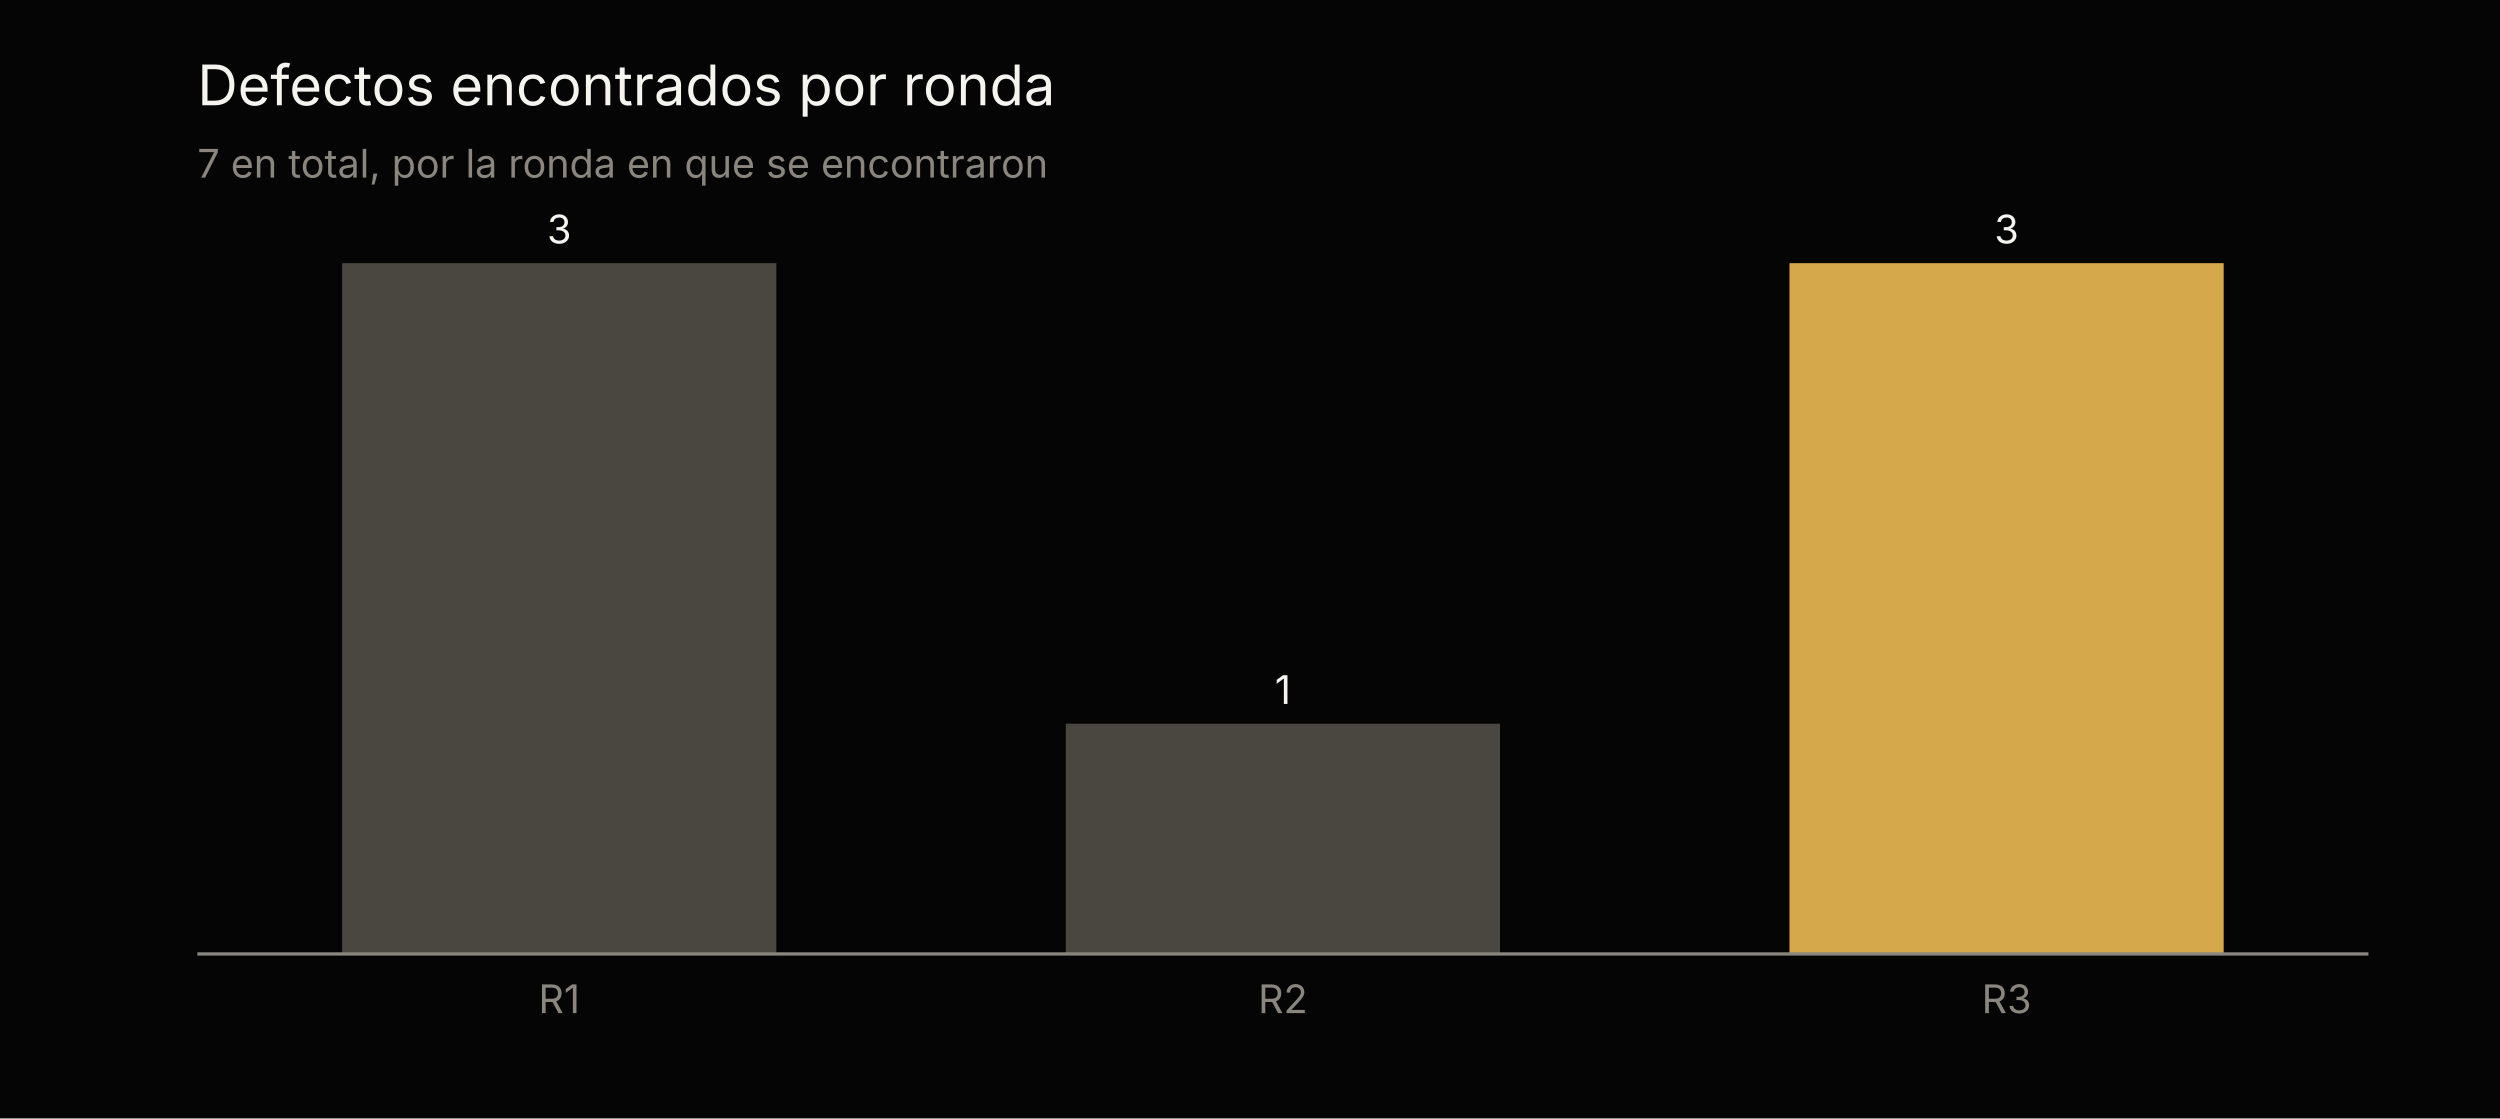
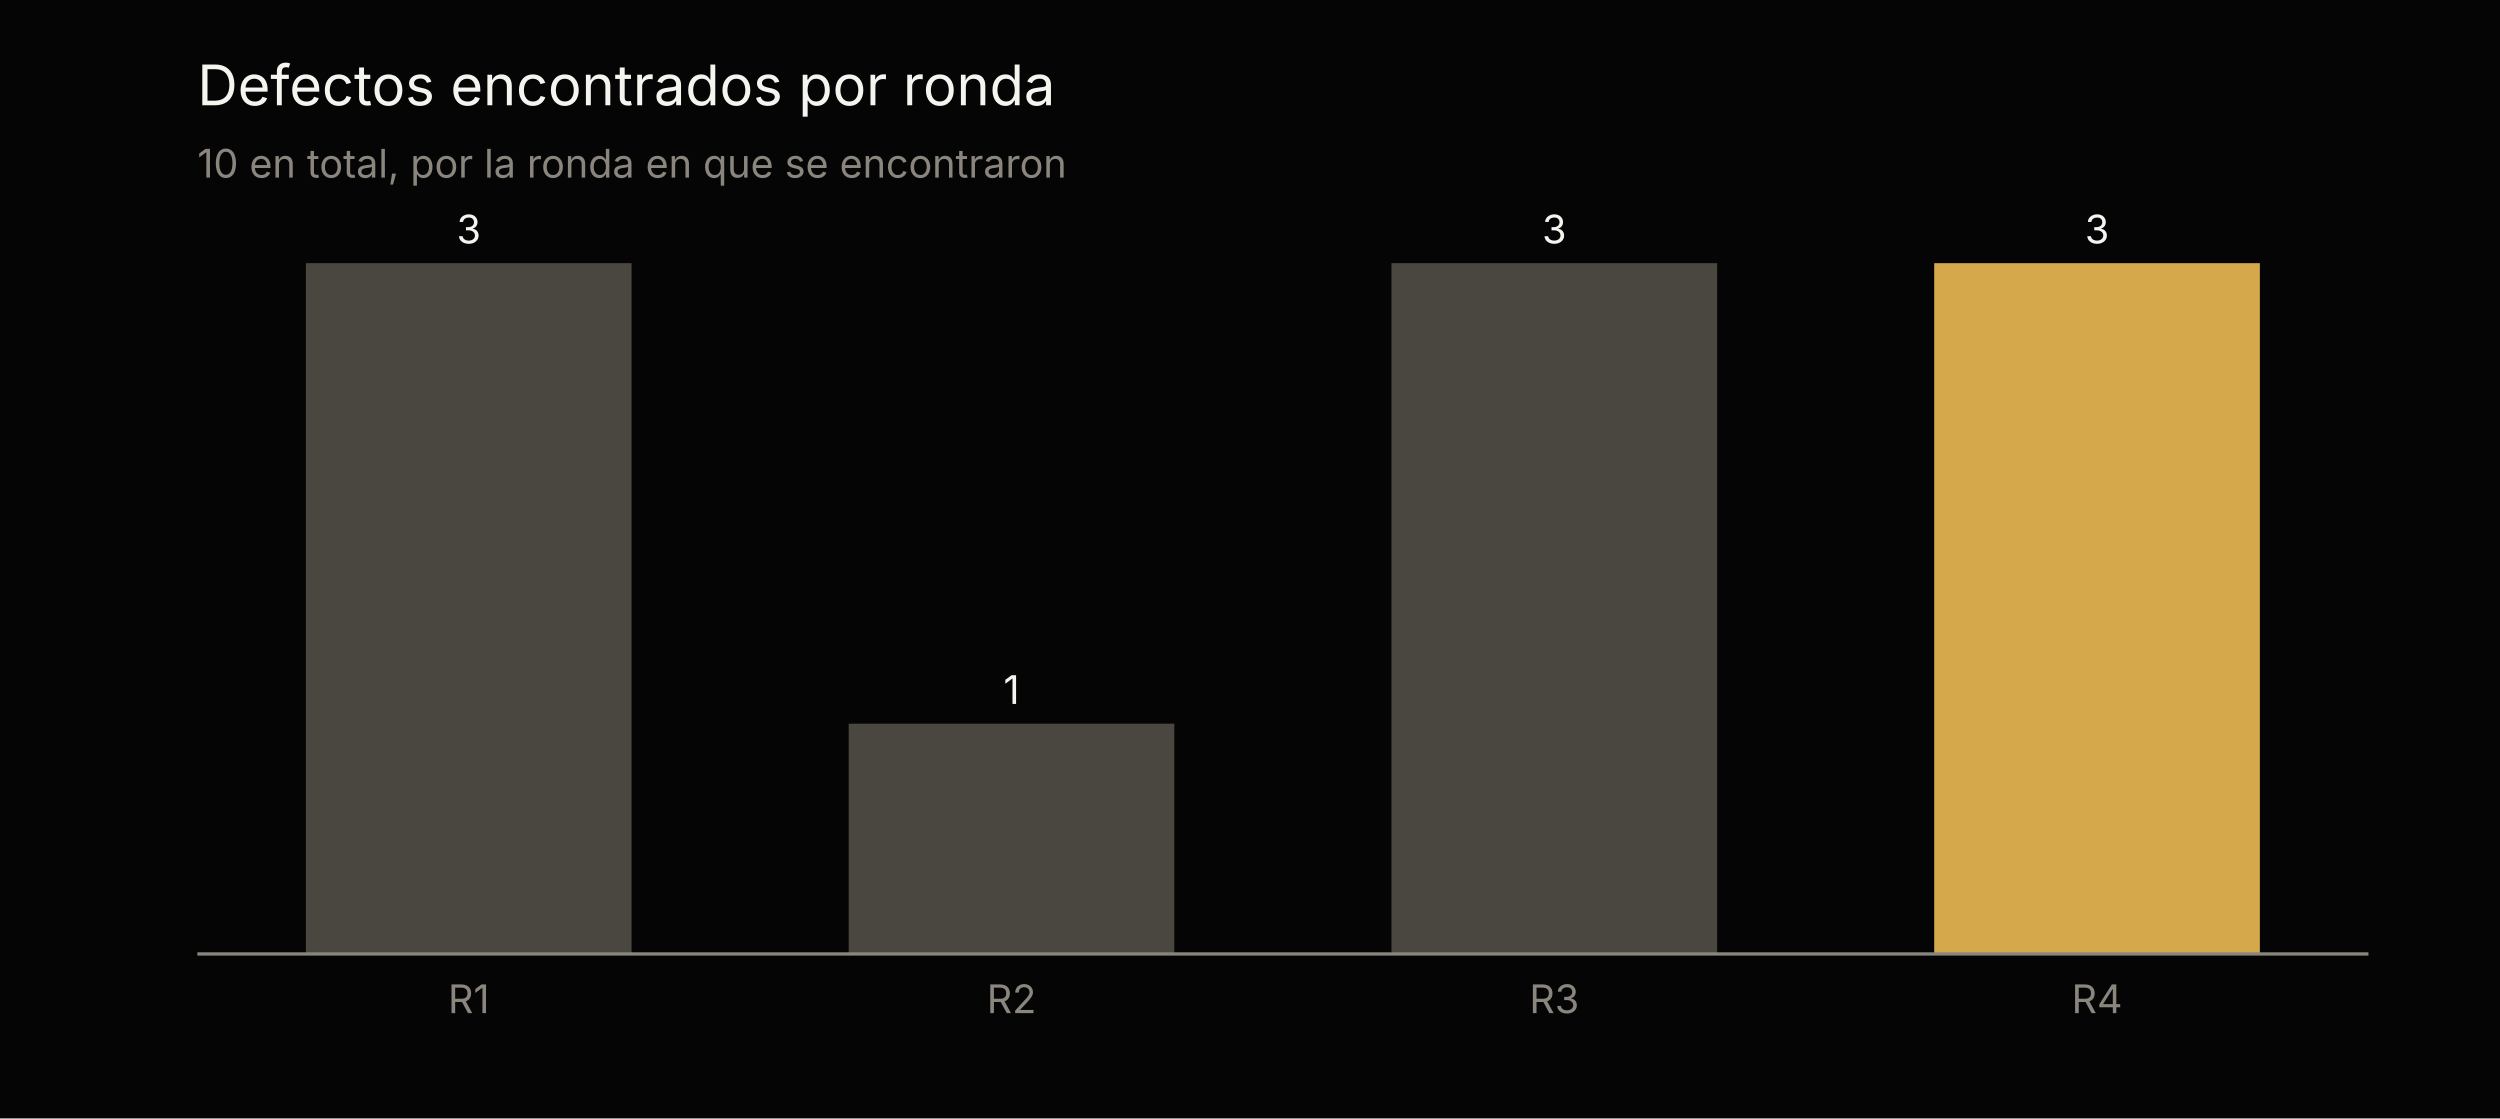
<svg xmlns="http://www.w3.org/2000/svg" viewBox="0 0 760 340" font-family="Inter, Arial, sans-serif" font-size="12">
  <rect width="760" height="340" fill="#050505" />
  <text x="60" y="32" font-size="17" fill="#f5f4ef">Defectos encontrados por ronda</text>
-   <text x="60" y="54" fill="#8a867e">7 en total, por la ronda en que se encontraron</text>
-   <rect x="104.0" y="80.0" width="132.0" height="210.0" fill="#4a4740" />
-   <text x="170.0" y="74.0" text-anchor="middle" fill="#f5f4ef">3</text>
-   <text x="170.0" y="308" text-anchor="middle" fill="#8a867e">R1</text>
-   <rect x="324.0" y="220.0" width="132.0" height="70.0" fill="#4a4740" />
-   <text x="390.0" y="214.0" text-anchor="middle" fill="#f5f4ef">1</text>
-   <text x="390.0" y="308" text-anchor="middle" fill="#8a867e">R2</text>
-   <rect x="544.0" y="80.0" width="132.0" height="210.0" fill="#d5a84b" />
-   <text x="610.0" y="74.0" text-anchor="middle" fill="#f5f4ef">3</text>
-   <text x="610.0" y="308" text-anchor="middle" fill="#8a867e">R3</text>
+   <text x="60" y="54" fill="#8a867e">10 en total, por la ronda en que se encontraron</text>
+   <rect x="93.0" y="80.0" width="99.0" height="210.0" fill="#4a4740" />
+   <text x="142.5" y="74.0" text-anchor="middle" fill="#f5f4ef">3</text>
+   <text x="142.5" y="308" text-anchor="middle" fill="#8a867e">R1</text>
+   <rect x="258.0" y="220.0" width="99.0" height="70.0" fill="#4a4740" />
+   <text x="307.5" y="214.0" text-anchor="middle" fill="#f5f4ef">1</text>
+   <text x="307.5" y="308" text-anchor="middle" fill="#8a867e">R2</text>
+   <rect x="423.0" y="80.0" width="99.0" height="210.0" fill="#4a4740" />
+   <text x="472.5" y="74.0" text-anchor="middle" fill="#f5f4ef">3</text>
+   <text x="472.5" y="308" text-anchor="middle" fill="#8a867e">R3</text>
+   <rect x="588.0" y="80.0" width="99.0" height="210.0" fill="#d5a84b" />
+   <text x="637.5" y="74.0" text-anchor="middle" fill="#f5f4ef">3</text>
+   <text x="637.5" y="308" text-anchor="middle" fill="#8a867e">R4</text>
  <line x1="60" x2="720" y1="290" y2="290" stroke="#8a867e" />
</svg>
